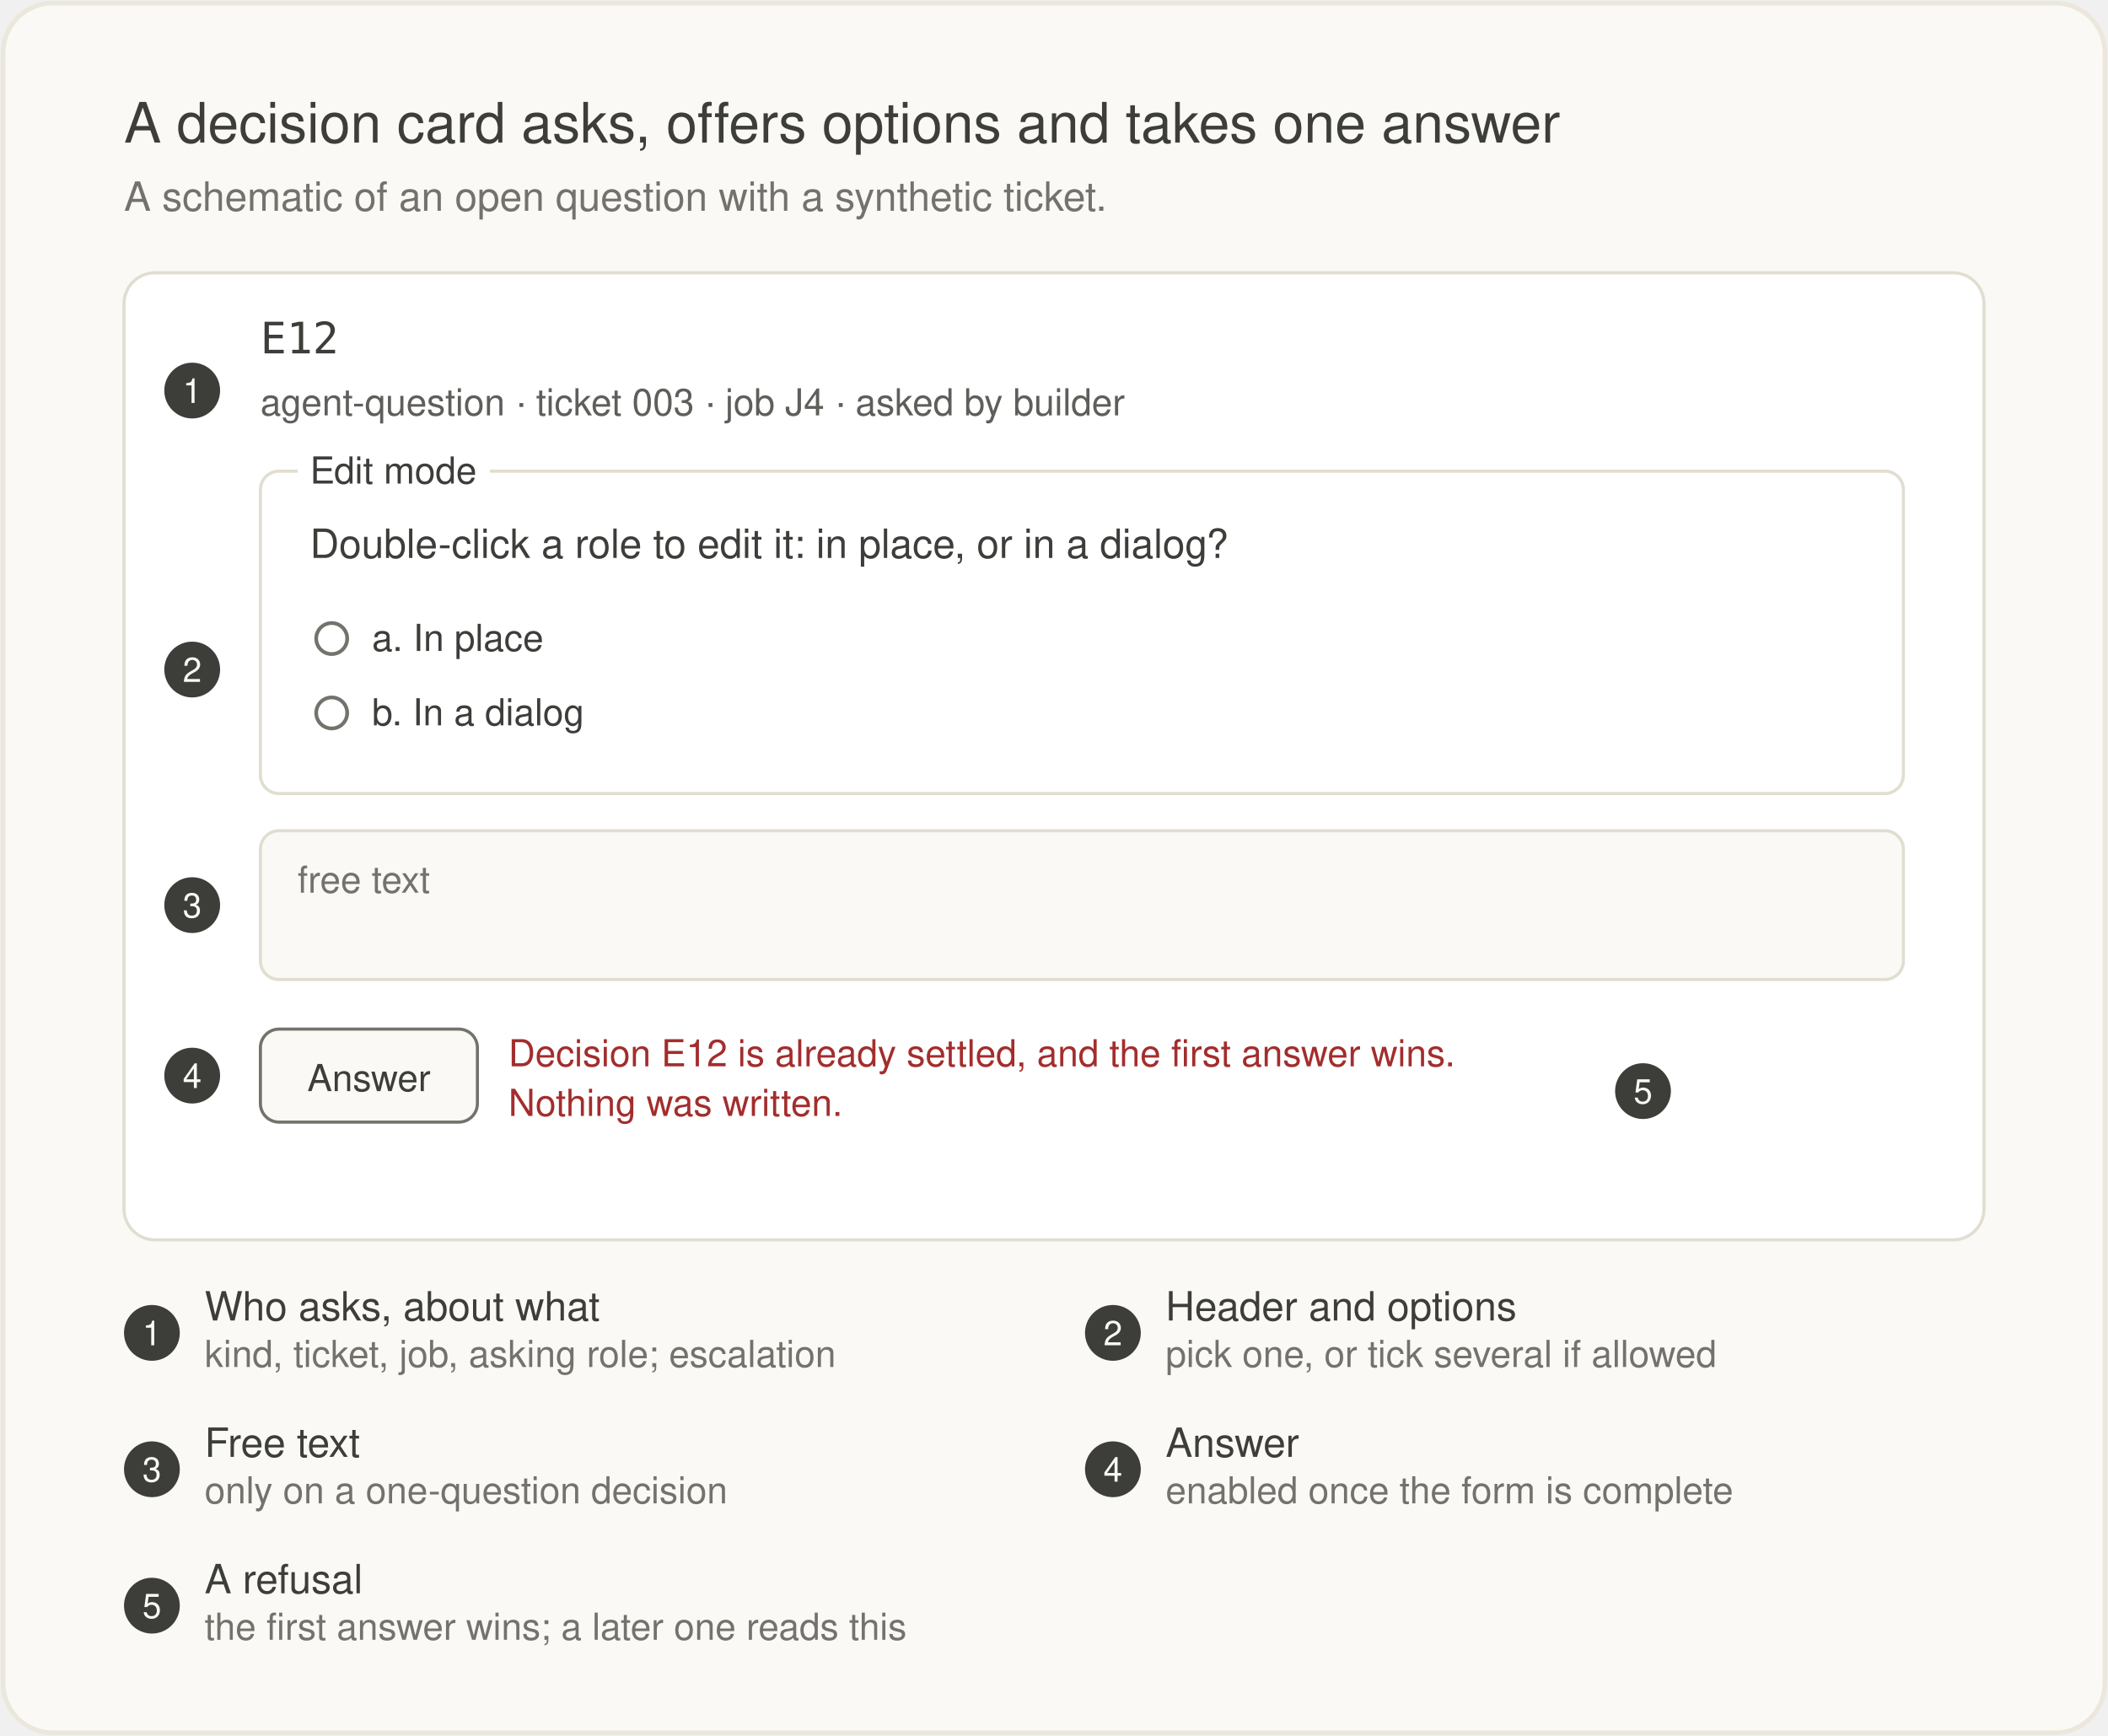
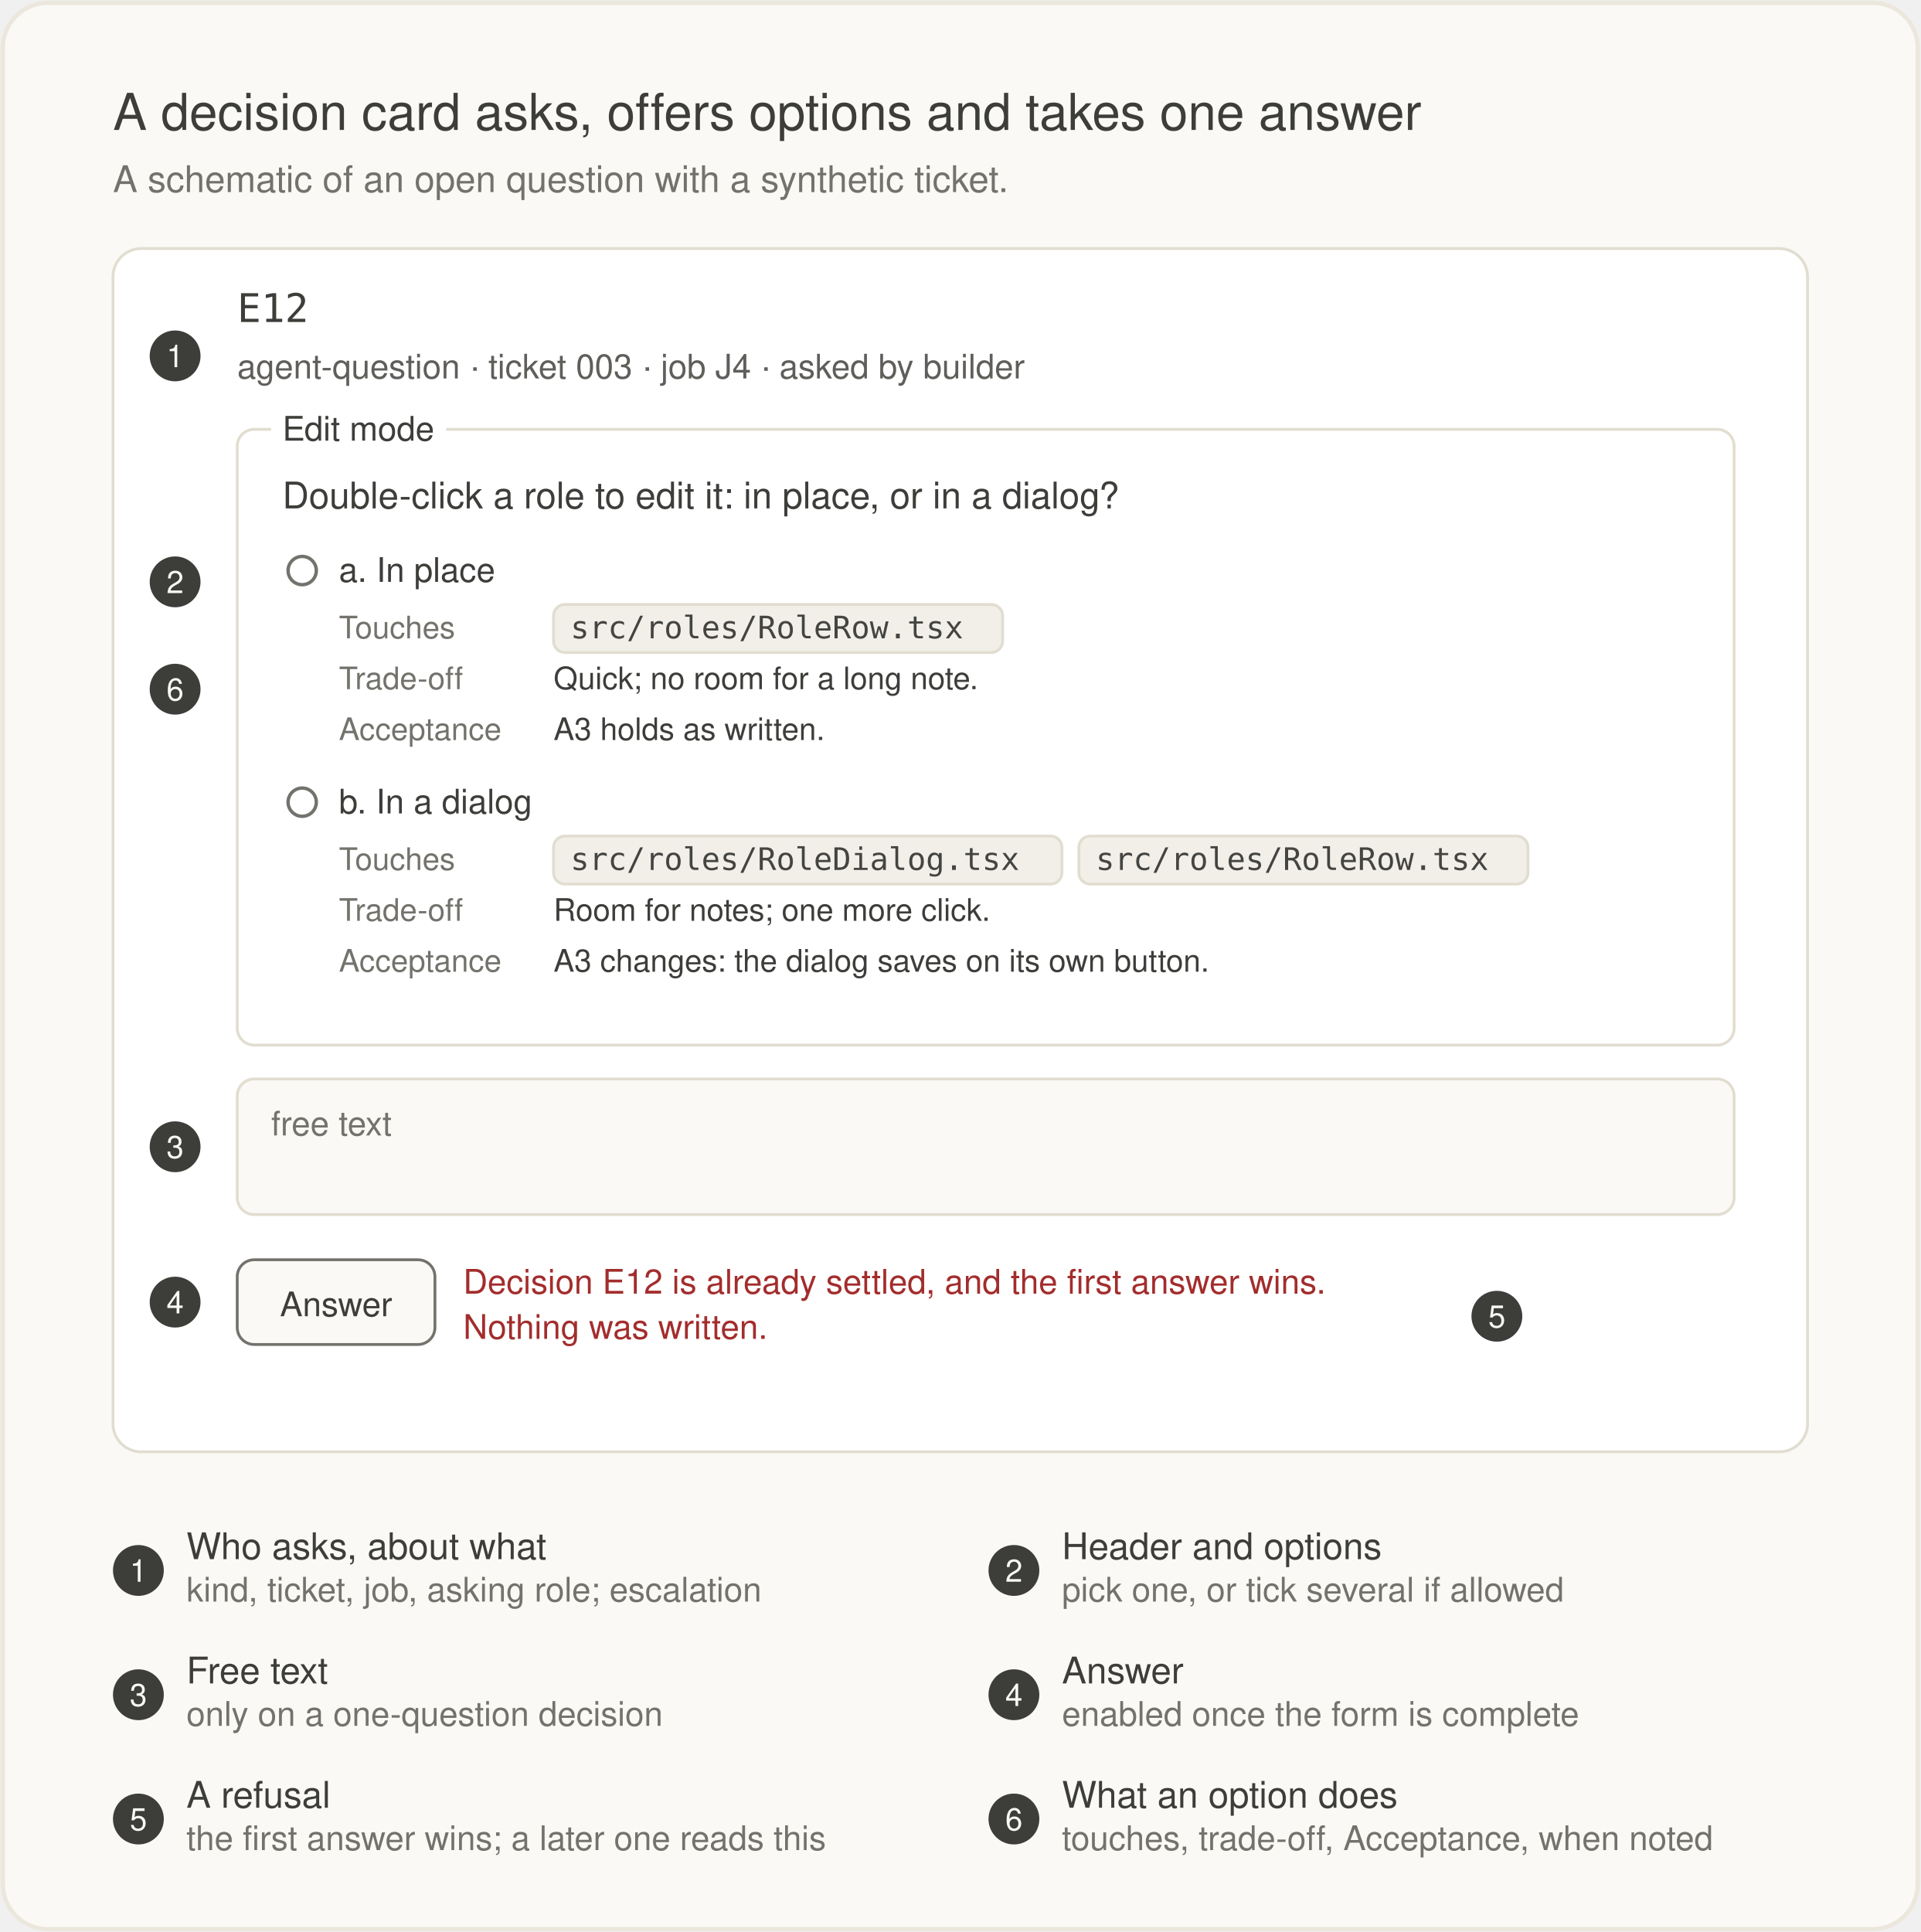
- <svg xmlns="http://www.w3.org/2000/svg" width="680" height="560" viewBox="0 0 680 560" role="img" font-family="-apple-system,BlinkMacSystemFont,'Segoe UI',Helvetica,Arial,sans-serif">
-   <defs>
-     <marker id="ah" markerWidth="9" markerHeight="9" refX="6" refY="4.5" orient="auto">
-       <path d="M0,0 L8,4.5 L0,9 z" fill="#73726c" />
-     </marker>
-   </defs>
-   <rect x="1" y="1" width="678" height="558" rx="16" fill="#FAF9F5" stroke="#ECE7DC" stroke-width="1.5" />
+ <svg xmlns="http://www.w3.org/2000/svg" width="680" height="684" viewBox="0 0 680 684" role="img" font-family="-apple-system,BlinkMacSystemFont,'Segoe UI',Helvetica,Arial,sans-serif">
+   <rect x="1" y="1" width="678" height="682" rx="16" fill="#FAF9F5" stroke="#ECE7DC" stroke-width="1.5" />
  <text x="40" y="46" font-size="18" fill="#3d3d3a" font-weight="500">A decision card asks, offers options and takes one answer</text>
  <text x="40" y="68" font-size="13" fill="#73726c">A schematic of an open question with a synthetic ticket.</text>
-   <rect x="40" y="88" width="600" height="312" rx="10" fill="#FFFFFF" stroke="#E1DDD0" stroke-width="1" />
+   <rect x="40" y="88" width="600" height="426" rx="10" fill="#FFFFFF" stroke="#E1DDD0" stroke-width="1" />
  <text x="84" y="114" font-size="14" fill="#3d3d3a" font-weight="500" font-family="ui-monospace,Menlo,Consolas,monospace">E12</text>
  <text x="84" y="134" font-size="12" fill="#5F5E5A">agent-question · ticket 003 · job J4 · asked by builder</text>
  <circle cx="62" cy="126" r="9" fill="#3d3d3a" />
  <text x="62" y="130" font-size="11" fill="#FAF9F5" font-weight="500" text-anchor="middle">1</text>
-   <rect x="84" y="152" width="530" height="104" rx="6" fill="#FFFFFF" stroke="#E1DDD0" stroke-width="1" />
+   <rect x="84" y="152" width="530" height="218" rx="6" fill="#FFFFFF" stroke="#E1DDD0" stroke-width="1" />
  <rect x="96" y="144" width="62" height="16" rx="0" fill="#FFFFFF" stroke="#FFFFFF" stroke-width="0" />
  <text x="100" y="156" font-size="12" fill="#3d3d3a" font-weight="500">Edit mode</text>
  <text x="100" y="180" font-size="13" fill="#3d3d3a">Double-click a role to edit it: in place, or in a dialog?</text>
-   <circle cx="62" cy="216" r="9" fill="#3d3d3a" />
-   <text x="62" y="220" font-size="11" fill="#FAF9F5" font-weight="500" text-anchor="middle">2</text>
-   <circle cx="107" cy="206" r="5" fill="none" stroke="#73726c" stroke-width="1.2" />
-   <text x="120" y="210" font-size="12" fill="#3d3d3a">a. In place</text>
-   <circle cx="107" cy="230" r="5" fill="none" stroke="#73726c" stroke-width="1.2" />
-   <text x="120" y="234" font-size="12" fill="#3d3d3a">b. In a dialog</text>
-   <rect x="84" y="268" width="530" height="48" rx="6" fill="#FAF9F5" stroke="#E1DDD0" stroke-width="1" />
-   <circle cx="62" cy="292" r="9" fill="#3d3d3a" />
-   <text x="62" y="296" font-size="11" fill="#FAF9F5" font-weight="500" text-anchor="middle">3</text>
-   <text x="96" y="288" font-size="12" fill="#73726c">free text</text>
-   <rect x="84" y="332" width="70" height="30" rx="6" fill="#FAF9F5" stroke="#73726c" stroke-width="1" />
-   <text x="119" y="352" font-size="12" fill="#3d3d3a" font-weight="500" text-anchor="middle">Answer</text>
-   <circle cx="62" cy="347" r="9" fill="#3d3d3a" />
-   <text x="62" y="351" font-size="11" fill="#FAF9F5" font-weight="500" text-anchor="middle">4</text>
-   <text x="164" y="344" font-size="12" fill="#A32D2D">Decision E12 is already settled, and the first answer wins.</text>
-   <text x="164" y="360" font-size="12" fill="#A32D2D">Nothing was written.</text>
-   <circle cx="530" cy="352" r="9" fill="#3d3d3a" />
-   <text x="530" y="356" font-size="11" fill="#FAF9F5" font-weight="500" text-anchor="middle">5</text>
-   <circle cx="49" cy="430" r="9" fill="#3d3d3a" />
-   <text x="49" y="434" font-size="11" fill="#FAF9F5" font-weight="500" text-anchor="middle">1</text>
-   <text x="66" y="426" font-size="13" fill="#3d3d3a" font-weight="500">Who asks, about what</text>
-   <text x="66" y="441" font-size="12" fill="#73726c">kind, ticket, job, asking role; escalation</text>
-   <circle cx="359" cy="430" r="9" fill="#3d3d3a" />
-   <text x="359" y="434" font-size="11" fill="#FAF9F5" font-weight="500" text-anchor="middle">2</text>
-   <text x="376" y="426" font-size="13" fill="#3d3d3a" font-weight="500">Header and options</text>
-   <text x="376" y="441" font-size="12" fill="#73726c">pick one, or tick several if allowed</text>
-   <circle cx="49" cy="474" r="9" fill="#3d3d3a" />
-   <text x="49" y="478" font-size="11" fill="#FAF9F5" font-weight="500" text-anchor="middle">3</text>
-   <text x="66" y="470" font-size="13" fill="#3d3d3a" font-weight="500">Free text</text>
-   <text x="66" y="485" font-size="12" fill="#73726c">only on a one-question decision</text>
-   <circle cx="359" cy="474" r="9" fill="#3d3d3a" />
-   <text x="359" y="478" font-size="11" fill="#FAF9F5" font-weight="500" text-anchor="middle">4</text>
-   <text x="376" y="470" font-size="13" fill="#3d3d3a" font-weight="500">Answer</text>
-   <text x="376" y="485" font-size="12" fill="#73726c">enabled once the form is complete</text>
-   <circle cx="49" cy="518" r="9" fill="#3d3d3a" />
-   <text x="49" y="522" font-size="11" fill="#FAF9F5" font-weight="500" text-anchor="middle">5</text>
-   <text x="66" y="514" font-size="13" fill="#3d3d3a" font-weight="500">A refusal</text>
-   <text x="66" y="529" font-size="12" fill="#73726c">the first answer wins; a later one reads this</text>
+   <circle cx="62" cy="206" r="9" fill="#3d3d3a" />
+   <text x="62" y="210" font-size="11" fill="#FAF9F5" font-weight="500" text-anchor="middle">2</text>
+   <circle cx="107" cy="202" r="5" fill="none" stroke="#73726c" stroke-width="1.2" />
+   <text x="120" y="206" font-size="12" fill="#3d3d3a">a. In place</text>
+   <text x="120" y="226" font-size="11" fill="#73726c">Touches</text>
+   <rect x="196" y="214" width="159" height="17" rx="4" fill="#F1EFE8" stroke="#E1DDD0" stroke-width="1" />
+   <text x="202" y="226" font-size="11" fill="#444441" font-family="ui-monospace,Menlo,Consolas,monospace">src/roles/RoleRow.tsx</text>
+   <text x="120" y="244" font-size="11" fill="#73726c">Trade-off</text>
+   <text x="196" y="244" font-size="11" fill="#3d3d3a">Quick; no room for a long note.</text>
+   <text x="120" y="262" font-size="11" fill="#73726c">Acceptance</text>
+   <text x="196" y="262" font-size="11" fill="#3d3d3a">A3 holds as written.</text>
+   <circle cx="62" cy="244" r="9" fill="#3d3d3a" />
+   <text x="62" y="248" font-size="11" fill="#FAF9F5" font-weight="500" text-anchor="middle">6</text>
+   <circle cx="107" cy="284" r="5" fill="none" stroke="#73726c" stroke-width="1.2" />
+   <text x="120" y="288" font-size="12" fill="#3d3d3a">b. In a dialog</text>
+   <text x="120" y="308" font-size="11" fill="#73726c">Touches</text>
+   <rect x="196" y="296" width="180" height="17" rx="4" fill="#F1EFE8" stroke="#E1DDD0" stroke-width="1" />
+   <text x="202" y="308" font-size="11" fill="#444441" font-family="ui-monospace,Menlo,Consolas,monospace">src/roles/RoleDialog.tsx</text>
+   <rect x="382" y="296" width="159" height="17" rx="4" fill="#F1EFE8" stroke="#E1DDD0" stroke-width="1" />
+   <text x="388" y="308" font-size="11" fill="#444441" font-family="ui-monospace,Menlo,Consolas,monospace">src/roles/RoleRow.tsx</text>
+   <text x="120" y="326" font-size="11" fill="#73726c">Trade-off</text>
+   <text x="196" y="326" font-size="11" fill="#3d3d3a">Room for notes; one more click.</text>
+   <text x="120" y="344" font-size="11" fill="#73726c">Acceptance</text>
+   <text x="196" y="344" font-size="11" fill="#3d3d3a">A3 changes: the dialog saves on its own button.</text>
+   <rect x="84" y="382" width="530" height="48" rx="6" fill="#FAF9F5" stroke="#E1DDD0" stroke-width="1" />
+   <circle cx="62" cy="406" r="9" fill="#3d3d3a" />
+   <text x="62" y="410" font-size="11" fill="#FAF9F5" font-weight="500" text-anchor="middle">3</text>
+   <text x="96" y="402" font-size="12" fill="#73726c">free text</text>
+   <rect x="84" y="446" width="70" height="30" rx="6" fill="#FAF9F5" stroke="#73726c" stroke-width="1" />
+   <text x="119" y="466" font-size="12" fill="#3d3d3a" font-weight="500" text-anchor="middle">Answer</text>
+   <circle cx="62" cy="461" r="9" fill="#3d3d3a" />
+   <text x="62" y="465" font-size="11" fill="#FAF9F5" font-weight="500" text-anchor="middle">4</text>
+   <text x="164" y="458" font-size="12" fill="#A32D2D">Decision E12 is already settled, and the first answer wins.</text>
+   <text x="164" y="474" font-size="12" fill="#A32D2D">Nothing was written.</text>
+   <circle cx="530" cy="466" r="9" fill="#3d3d3a" />
+   <text x="530" y="470" font-size="11" fill="#FAF9F5" font-weight="500" text-anchor="middle">5</text>
+   <circle cx="49" cy="556" r="9" fill="#3d3d3a" />
+   <text x="49" y="560" font-size="11" fill="#FAF9F5" font-weight="500" text-anchor="middle">1</text>
+   <text x="66" y="552" font-size="13" fill="#3d3d3a" font-weight="500">Who asks, about what</text>
+   <text x="66" y="567" font-size="12" fill="#73726c">kind, ticket, job, asking role; escalation</text>
+   <circle cx="359" cy="556" r="9" fill="#3d3d3a" />
+   <text x="359" y="560" font-size="11" fill="#FAF9F5" font-weight="500" text-anchor="middle">2</text>
+   <text x="376" y="552" font-size="13" fill="#3d3d3a" font-weight="500">Header and options</text>
+   <text x="376" y="567" font-size="12" fill="#73726c">pick one, or tick several if allowed</text>
+   <circle cx="49" cy="600" r="9" fill="#3d3d3a" />
+   <text x="49" y="604" font-size="11" fill="#FAF9F5" font-weight="500" text-anchor="middle">3</text>
+   <text x="66" y="596" font-size="13" fill="#3d3d3a" font-weight="500">Free text</text>
+   <text x="66" y="611" font-size="12" fill="#73726c">only on a one-question decision</text>
+   <circle cx="359" cy="600" r="9" fill="#3d3d3a" />
+   <text x="359" y="604" font-size="11" fill="#FAF9F5" font-weight="500" text-anchor="middle">4</text>
+   <text x="376" y="596" font-size="13" fill="#3d3d3a" font-weight="500">Answer</text>
+   <text x="376" y="611" font-size="12" fill="#73726c">enabled once the form is complete</text>
+   <circle cx="49" cy="644" r="9" fill="#3d3d3a" />
+   <text x="49" y="648" font-size="11" fill="#FAF9F5" font-weight="500" text-anchor="middle">5</text>
+   <text x="66" y="640" font-size="13" fill="#3d3d3a" font-weight="500">A refusal</text>
+   <text x="66" y="655" font-size="12" fill="#73726c">the first answer wins; a later one reads this</text>
+   <circle cx="359" cy="644" r="9" fill="#3d3d3a" />
+   <text x="359" y="648" font-size="11" fill="#FAF9F5" font-weight="500" text-anchor="middle">6</text>
+   <text x="376" y="640" font-size="13" fill="#3d3d3a" font-weight="500">What an option does</text>
+   <text x="376" y="655" font-size="12" fill="#73726c">touches, trade-off, Acceptance, when noted</text>
</svg>
